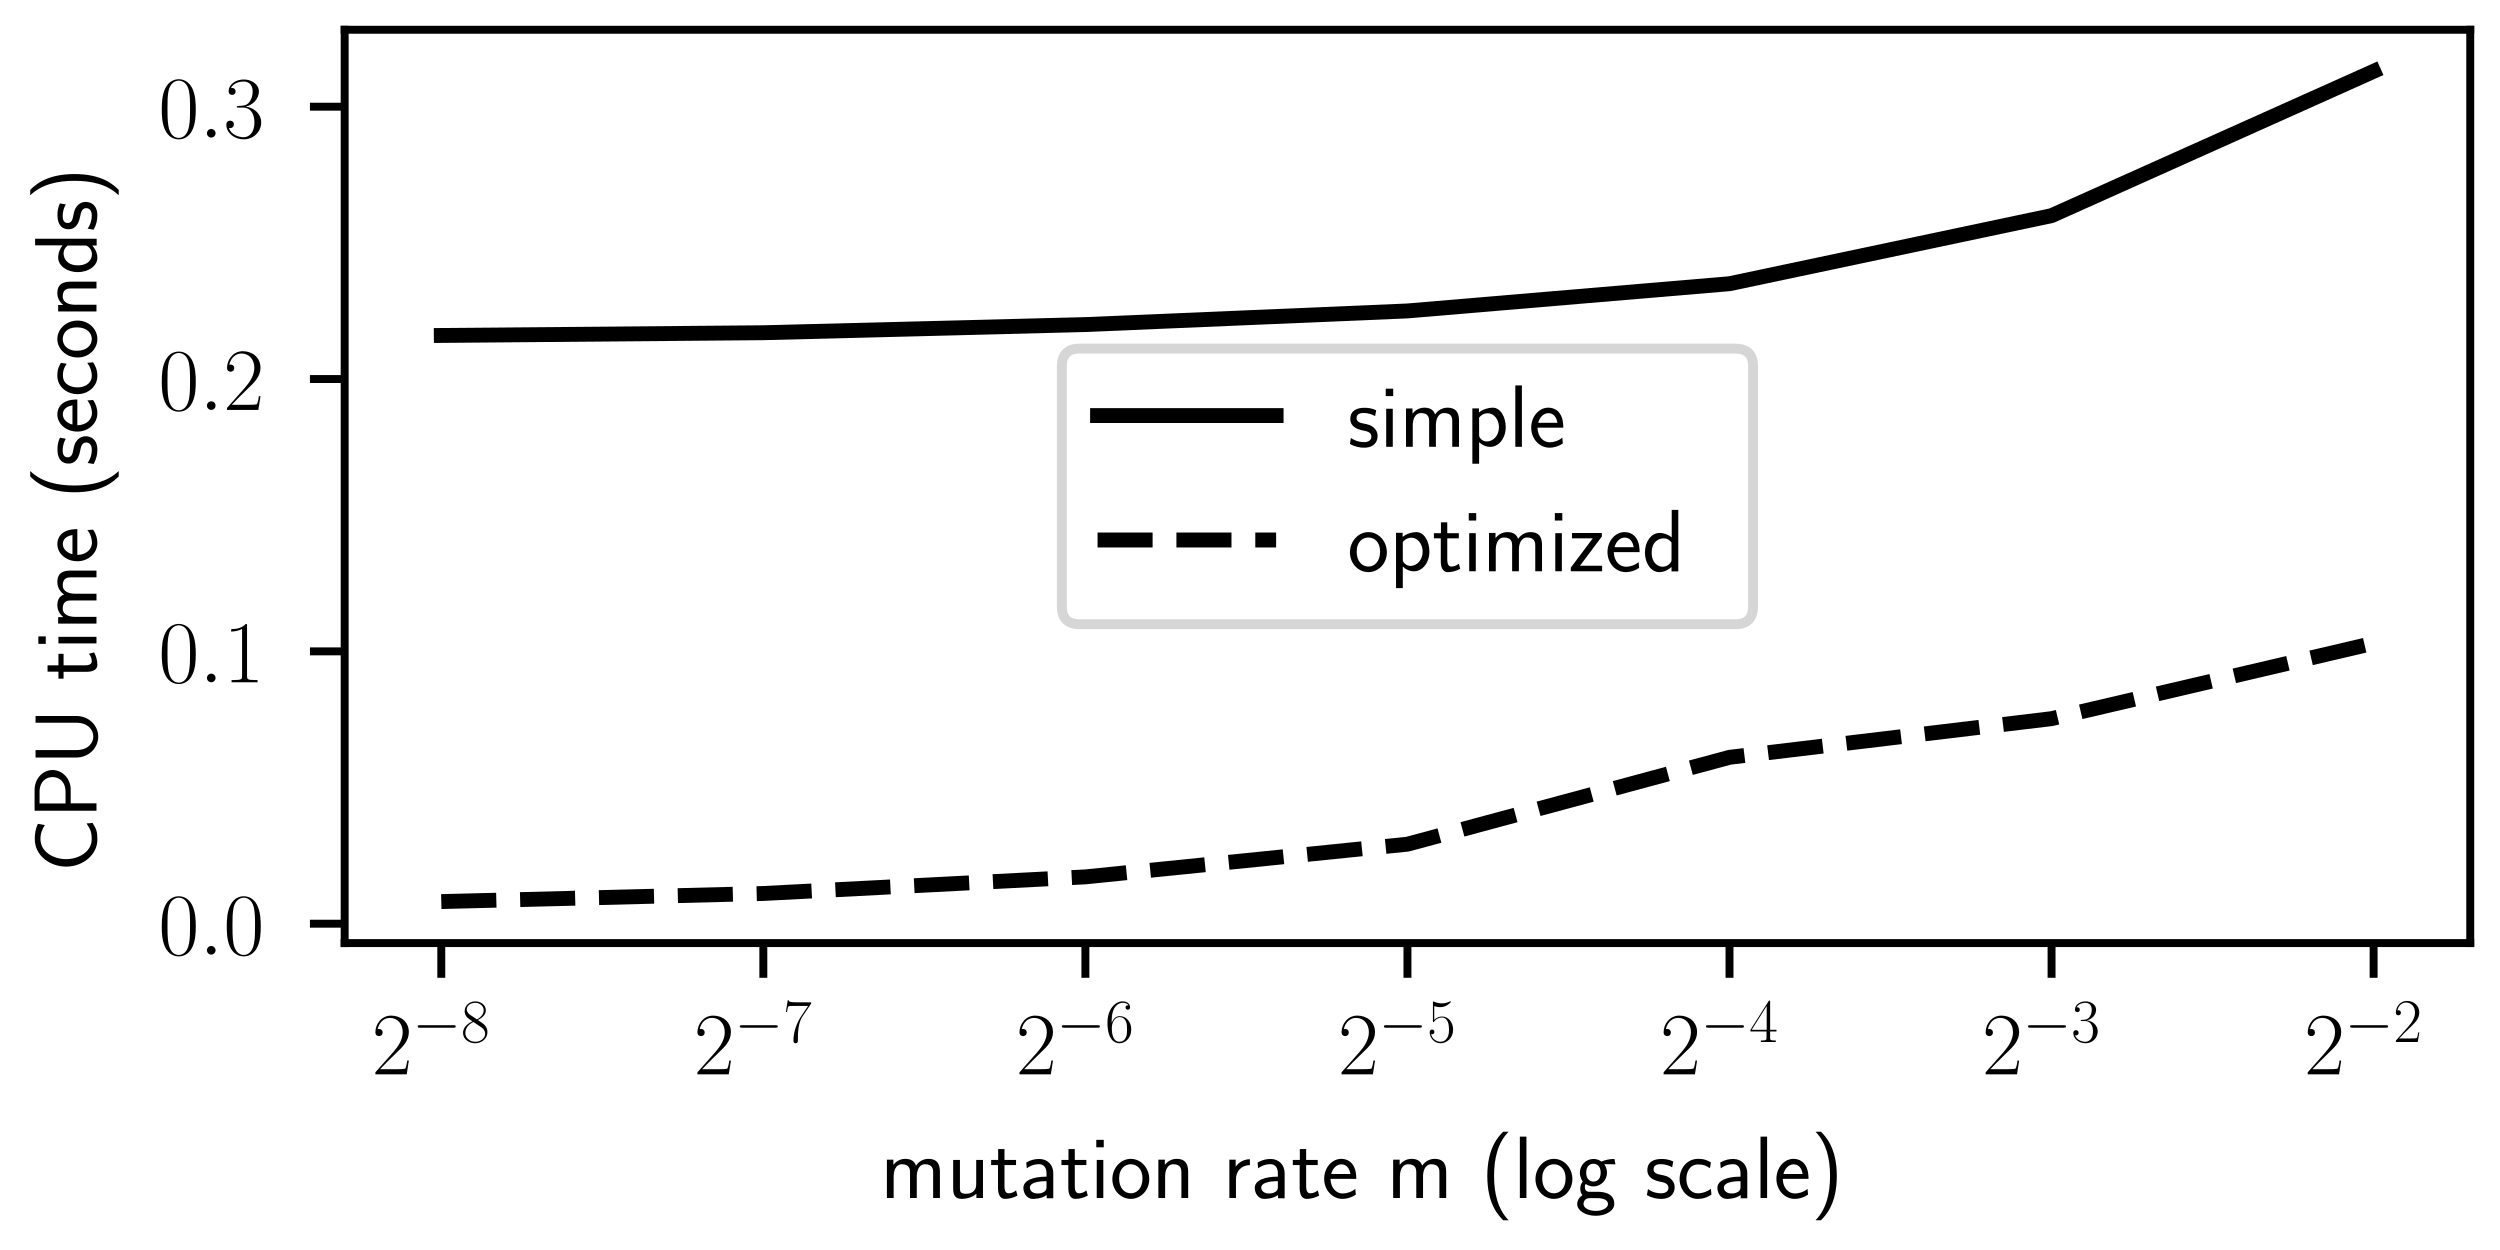
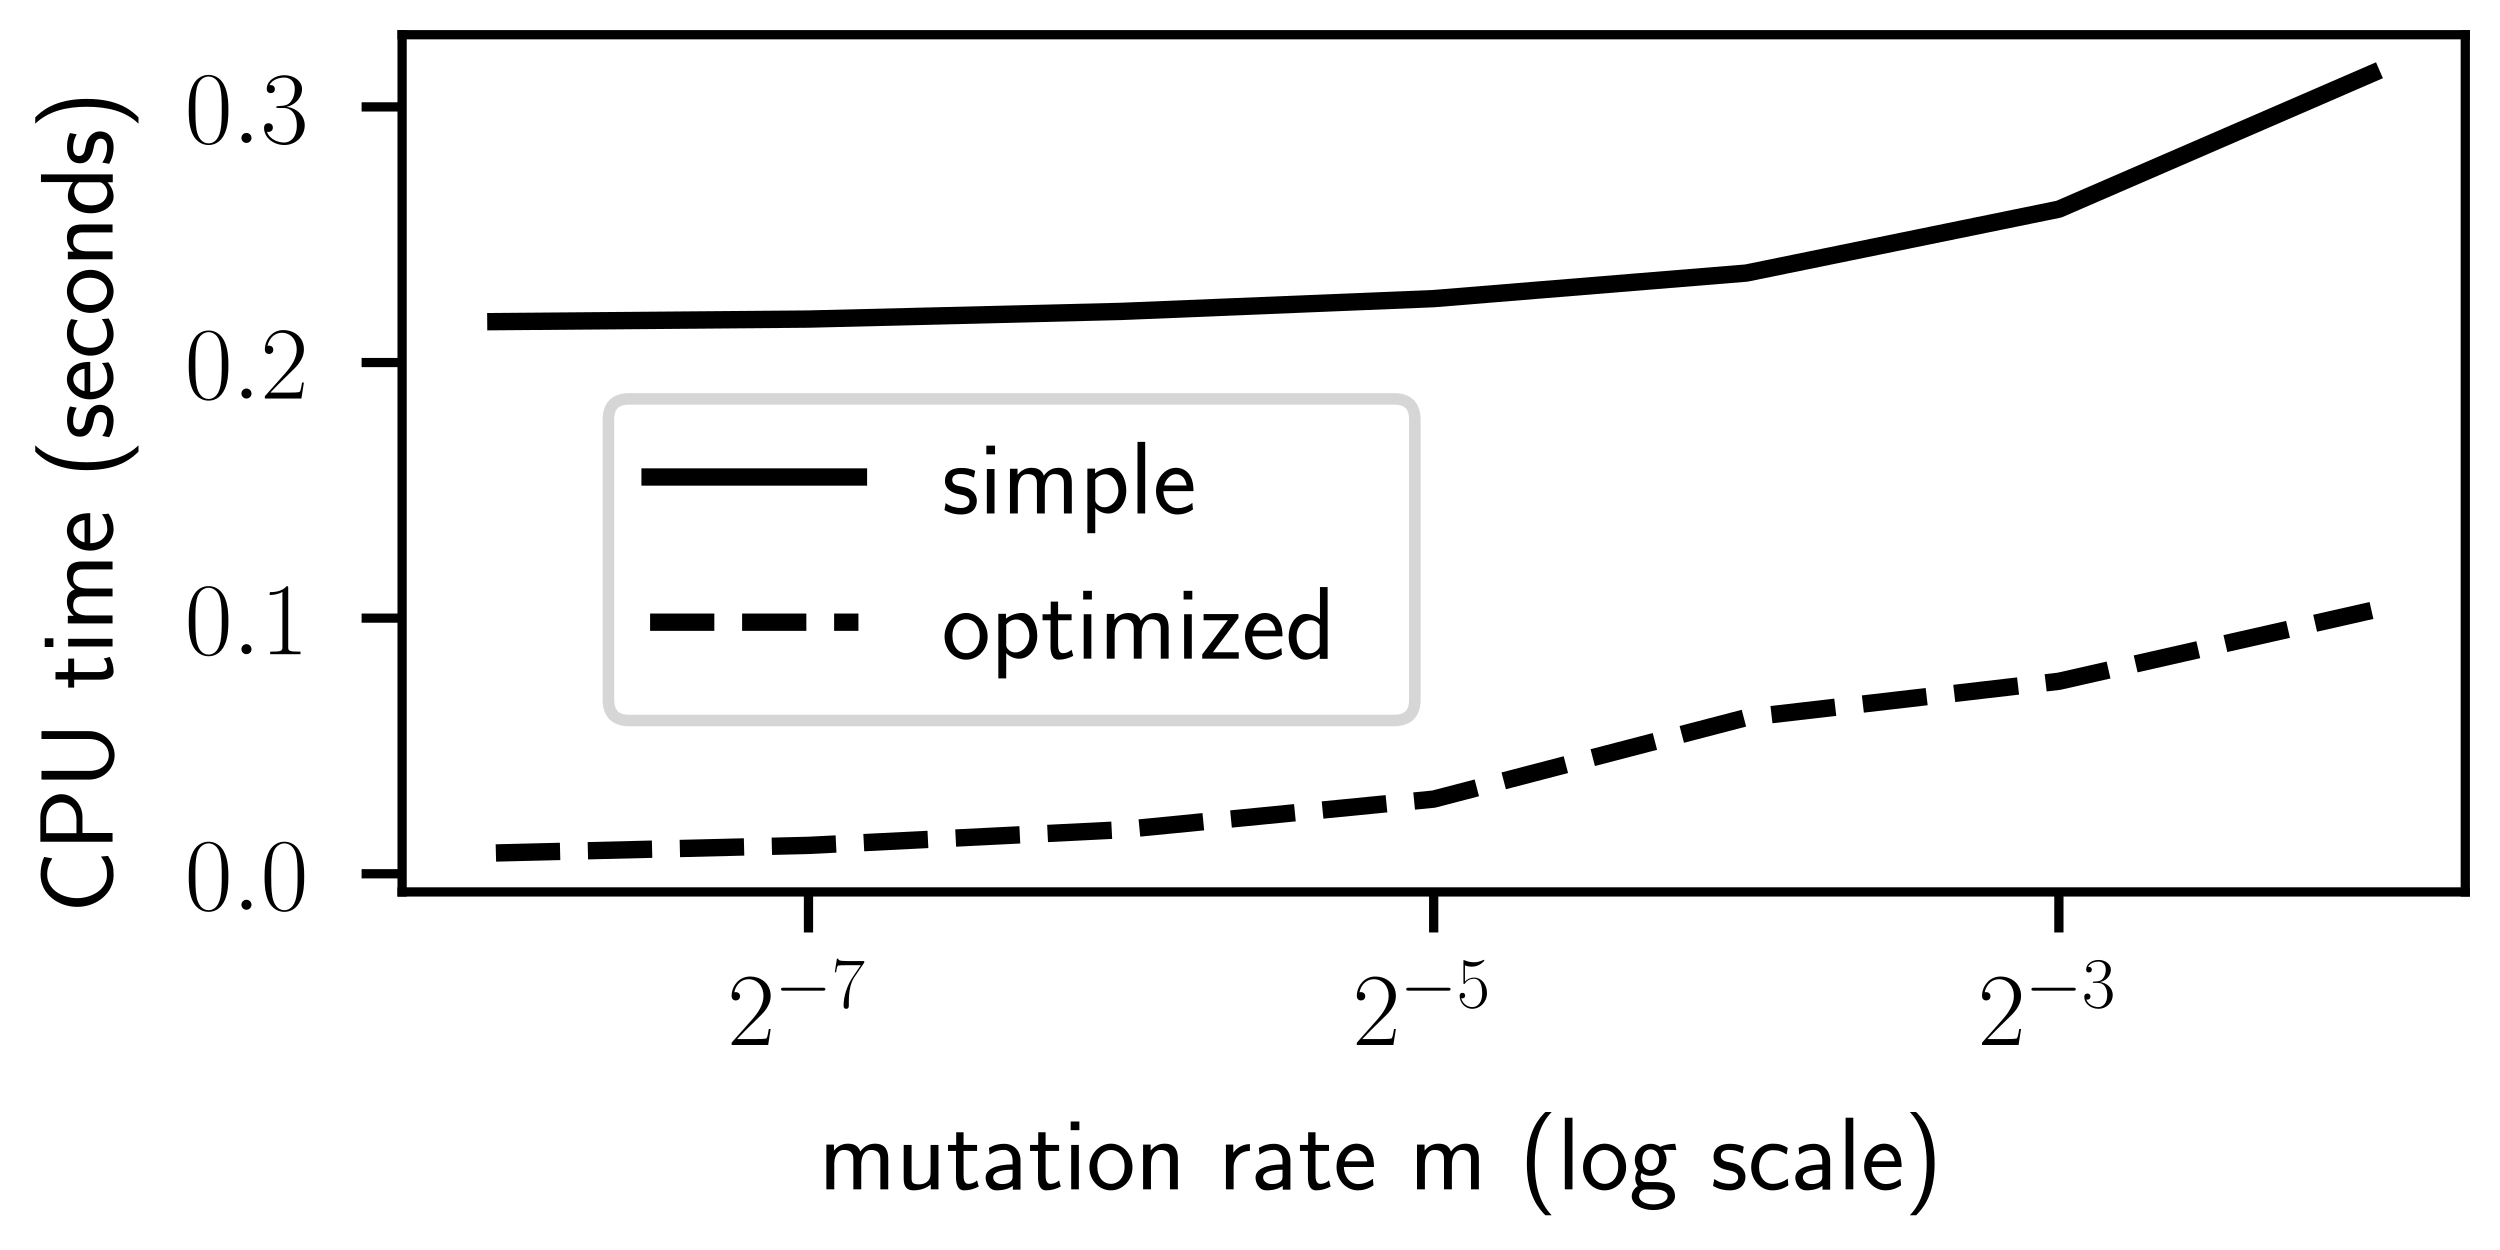
- <svg xmlns="http://www.w3.org/2000/svg" xmlns:xlink="http://www.w3.org/1999/xlink" width="252pt" height="126pt" viewBox="0 0 252 126" version="1.1">
+ <svg xmlns="http://www.w3.org/2000/svg" xmlns:xlink="http://www.w3.org/1999/xlink" width="216pt" height="108pt" viewBox="0 0 216 108" version="1.1">
  <defs>
    <style type="text/css">*{stroke-linejoin: round; stroke-linecap: butt}</style>
  </defs>
  <g id="figure_1">
    <g id="patch_1">
-       <path d="M 0 126  L 252 126  L 252 0  L 0 0  z " style="fill: #ffffff" />
+       <path d="M 0 108  L 216 108  L 216 0  L 0 0  z " style="fill: #ffffff" />
    </g>
    <g id="axes_1">
      <g id="patch_2">
-         <path d="M 34.742 95.063  L 249 95.063  L 249 3  L 34.742 3  z " style="fill: #ffffff" />
+         <path d="M 34.742 77.063  L 213 77.063  L 213 3  L 34.742 3  z " style="fill: #ffffff" />
      </g>
      <g id="matplotlib.axis_1">
        <g id="xtick_1">
          <g id="line2d_1">
            <defs>
-               <path id="md520c6fc0a" d="M 0 0  L 0 3.5  " style="stroke: #000000; stroke-width: 0.8" />
-             </defs>
-             <g>
-               <use xlink:href="#md520c6fc0a" x="44.481" y="95.063" style="stroke: #000000; stroke-width: 0.8" />
+               <path id="m8211a274ac" d="M 0 0  L 0 3.5  " style="stroke: #000000; stroke-width: 0.8" />
+             </defs>
+             <g>
+               <use xlink:href="#m8211a274ac" x="69.853" y="77.063" style="stroke: #000000; stroke-width: 0.8" />
            </g>
          </g>
          <g id="text_1">
-             <g transform="translate(37.47245 108.2899) scale(0.09 -0.09)">
+             <g transform="translate(62.84487 90.28992) scale(0.09 -0.09)">
              <defs>
                <path id="CMR17-32" d="M 2669 989  L 2554 989  C 2490 536 2438 459 2413 420  C 2381 369 1920 369 1830 369  L 602 369  C 832 619 1280 1072 1824 1597  C 2214 1967 2669 2402 2669 3035  C 2669 3790 2067 4224 1395 4224  C 691 4224 262 3604 262 3030  C 262 2780 448 2748 525 2748  C 589 2748 781 2787 781 3010  C 781 3207 614 3264 525 3264  C 486 3264 448 3258 422 3245  C 544 3790 915 4058 1306 4058  C 1862 4058 2227 3617 2227 3035  C 2227 2479 1901 2000 1536 1584  L 262 146  L 262 0  L 2515 0  L 2669 989  z " transform="scale(0.015625)" />
                <path id="CMSY10-0" d="M 4218 1472  C 4326 1472 4442 1472 4442 1600  C 4442 1728 4326 1728 4218 1728  L 755 1728  C 646 1728 531 1728 531 1600  C 531 1472 646 1472 755 1472  L 4218 1472  z " transform="scale(0.015625)" />
-                 <path id="CMR17-38" d="M 1741 2264  C 2144 2467 2554 2773 2554 3263  C 2554 3841 1990 4179 1472 4179  C 890 4179 378 3759 378 3180  C 378 3021 416 2747 666 2505  C 730 2442 998 2251 1171 2130  C 883 1983 211 1634 211 934  C 211 279 838 -128 1459 -128  C 2144 -128 2720 362 2720 1010  C 2720 1590 2330 1857 2074 2029  L 1741 2264  z M 902 2822  C 851 2854 595 3051 595 3351  C 595 3739 998 4032 1459 4032  C 1965 4032 2336 3676 2336 3262  C 2336 2669 1670 2331 1638 2331  C 1632 2331 1626 2331 1574 2370  L 902 2822  z M 2080 1519  C 2176 1449 2483 1240 2483 851  C 2483 381 2010 25 1472 25  C 890 25 448 438 448 940  C 448 1443 838 1862 1280 2060  L 2080 1519  z " transform="scale(0.015625)" />
-               </defs>
-               <use xlink:href="#CMR17-32" transform="scale(0.996264)" />
-               <use xlink:href="#CMSY10-0" transform="translate(45.69048 36.15364) scale(0.697382)" />
-               <use xlink:href="#CMR17-38" transform="translate(99.93147 36.15364) scale(0.697382)" />
-             </g>
-           </g>
-         </g>
-         <g id="xtick_2">
-           <g id="line2d_2">
-             <g>
-               <use xlink:href="#md520c6fc0a" x="76.944" y="95.063" style="stroke: #000000; stroke-width: 0.8" />
-             </g>
-           </g>
-           <g id="text_2">
-             <g transform="translate(69.93578 108.2899) scale(0.09 -0.09)">
-               <defs>
                <path id="CMR17-37" d="M 2886 3941  L 2886 4081  L 1382 4081  C 634 4081 621 4165 595 4288  L 480 4288  L 294 3094  L 410 3094  C 429 3215 474 3540 550 3661  C 589 3712 1062 3712 1171 3712  L 2579 3712  L 1869 2661  C 1395 1954 1069 999 1069 165  C 1069 89 1069 -128 1299 -128  C 1530 -128 1530 89 1530 171  L 1530 465  C 1530 1508 1709 2196 2003 2636  L 2886 3941  z " transform="scale(0.015625)" />
              </defs>
              <use xlink:href="#CMR17-32" transform="scale(0.996264)" />
              <use xlink:href="#CMSY10-0" transform="translate(45.69048 36.15364) scale(0.697382)" />
              <use xlink:href="#CMR17-37" transform="translate(99.93147 36.15364) scale(0.697382)" />
            </g>
          </g>
        </g>
-         <g id="xtick_3">
-           <g id="line2d_3">
-             <g>
-               <use xlink:href="#md520c6fc0a" x="109.407" y="95.063" style="stroke: #000000; stroke-width: 0.8" />
-             </g>
-           </g>
-           <g id="text_3">
-             <g transform="translate(102.3991 108.2899) scale(0.09 -0.09)">
-               <defs>
-                 <path id="CMR17-36" d="M 678 2176  C 678 3690 1395 4032 1811 4032  C 1946 4032 2272 4009 2400 3776  C 2298 3776 2106 3776 2106 3553  C 2106 3381 2246 3323 2336 3323  C 2394 3323 2566 3348 2566 3560  C 2566 3954 2246 4179 1805 4179  C 1043 4179 243 3390 243 1984  C 243 253 966 -128 1478 -128  C 2099 -128 2688 427 2688 1283  C 2688 2081 2170 2662 1517 2662  C 1126 2662 838 2407 678 1960  L 678 2176  z M 1478 25  C 691 25 691 1200 691 1436  C 691 1896 909 2560 1504 2560  C 1613 2560 1926 2560 2138 2120  C 2253 1870 2253 1609 2253 1289  C 2253 944 2253 690 2118 434  C 1978 171 1773 25 1478 25  z " transform="scale(0.015625)" />
-               </defs>
-               <use xlink:href="#CMR17-32" transform="scale(0.996264)" />
-               <use xlink:href="#CMSY10-0" transform="translate(45.69048 36.15364) scale(0.697382)" />
-               <use xlink:href="#CMR17-36" transform="translate(99.93147 36.15364) scale(0.697382)" />
-             </g>
-           </g>
-         </g>
-         <g id="xtick_4">
-           <g id="line2d_4">
-             <g>
-               <use xlink:href="#md520c6fc0a" x="141.871" y="95.063" style="stroke: #000000; stroke-width: 0.8" />
-             </g>
-           </g>
-           <g id="text_4">
-             <g transform="translate(134.8624 108.2899) scale(0.09 -0.09)">
+         <g id="xtick_2">
+           <g id="line2d_2">
+             <g>
+               <use xlink:href="#m8211a274ac" x="123.871" y="77.063" style="stroke: #000000; stroke-width: 0.8" />
+             </g>
+           </g>
+           <g id="text_2">
+             <g transform="translate(116.8624 90.28992) scale(0.09 -0.09)">
              <defs>
                <path id="CMR17-35" d="M 730 3692  C 794 3666 1056 3584 1325 3584  C 1920 3584 2246 3911 2432 4100  C 2432 4157 2432 4192 2394 4192  C 2387 4192 2374 4192 2323 4163  C 2099 4058 1837 3973 1517 3973  C 1325 3973 1037 3999 723 4139  C 653 4171 640 4171 634 4171  C 602 4171 595 4164 595 4037  L 595 2203  C 595 2089 595 2057 659 2057  C 691 2057 704 2070 736 2114  C 941 2401 1222 2522 1542 2522  C 1766 2522 2246 2382 2246 1289  C 2246 1085 2246 715 2054 421  C 1894 159 1645 25 1370 25  C 947 25 518 320 403 814  C 429 807 480 795 506 795  C 589 795 749 840 749 1038  C 749 1210 627 1280 506 1280  C 358 1280 262 1190 262 1011  C 262 454 704 -128 1382 -128  C 2042 -128 2669 440 2669 1264  C 2669 2030 2170 2624 1549 2624  C 1222 2624 947 2503 730 2274  L 730 3692  z " transform="scale(0.015625)" />
              </defs>
              <use xlink:href="#CMR17-32" transform="scale(0.996264)" />
              <use xlink:href="#CMSY10-0" transform="translate(45.69048 36.15364) scale(0.697382)" />
              <use xlink:href="#CMR17-35" transform="translate(99.93147 36.15364) scale(0.697382)" />
            </g>
          </g>
        </g>
-         <g id="xtick_5">
-           <g id="line2d_5">
-             <g>
-               <use xlink:href="#md520c6fc0a" x="174.334" y="95.063" style="stroke: #000000; stroke-width: 0.8" />
-             </g>
-           </g>
-           <g id="text_5">
-             <g transform="translate(167.3257 108.2899) scale(0.09 -0.09)">
-               <defs>
-                 <path id="CMR17-34" d="M 2150 4122  C 2150 4256 2144 4256 2029 4256  L 128 1254  L 128 1088  L 1779 1088  L 1779 457  C 1779 224 1766 160 1318 160  L 1197 160  L 1197 0  C 1402 0 1747 0 1965 0  C 2182 0 2528 0 2733 0  L 2733 160  L 2611 160  C 2163 160 2150 224 2150 457  L 2150 1088  L 2803 1088  L 2803 1254  L 2150 1254  L 2150 4122  z M 1798 3703  L 1798 1254  L 256 1254  L 1798 3703  z " transform="scale(0.015625)" />
-               </defs>
-               <use xlink:href="#CMR17-32" transform="scale(0.996264)" />
-               <use xlink:href="#CMSY10-0" transform="translate(45.69048 36.15364) scale(0.697382)" />
-               <use xlink:href="#CMR17-34" transform="translate(99.93147 36.15364) scale(0.697382)" />
-             </g>
-           </g>
-         </g>
-         <g id="xtick_6">
-           <g id="line2d_6">
-             <g>
-               <use xlink:href="#md520c6fc0a" x="206.797" y="95.063" style="stroke: #000000; stroke-width: 0.8" />
-             </g>
-           </g>
-           <g id="text_6">
-             <g transform="translate(199.7891 108.2899) scale(0.09 -0.09)">
+         <g id="xtick_3">
+           <g id="line2d_3">
+             <g>
+               <use xlink:href="#m8211a274ac" x="177.888" y="77.063" style="stroke: #000000; stroke-width: 0.8" />
+             </g>
+           </g>
+           <g id="text_3">
+             <g transform="translate(170.88 90.28992) scale(0.09 -0.09)">
              <defs>
                <path id="CMR17-33" d="M 1414 2157  C 1984 2157 2234 1662 2234 1090  C 2234 320 1824 25 1453 25  C 1114 25 563 194 390 693  C 422 680 454 680 486 680  C 640 680 755 782 755 948  C 755 1133 614 1216 486 1216  C 378 1216 211 1165 211 926  C 211 335 787 -128 1466 -128  C 2176 -128 2720 430 2720 1085  C 2720 1707 2208 2157 1600 2227  C 2086 2328 2554 2756 2554 3329  C 2554 3820 2048 4179 1472 4179  C 890 4179 378 3829 378 3329  C 378 3110 544 3072 627 3072  C 762 3072 877 3155 877 3321  C 877 3486 762 3569 627 3569  C 602 3569 570 3569 544 3557  C 730 3959 1235 4032 1459 4032  C 1683 4032 2106 3925 2106 3320  C 2106 3143 2080 2828 1862 2550  C 1670 2304 1453 2304 1242 2284  C 1210 2284 1062 2269 1037 2269  C 992 2263 966 2257 966 2208  C 966 2163 973 2157 1101 2157  L 1414 2157  z " transform="scale(0.015625)" />
              </defs>
              <use xlink:href="#CMR17-32" transform="scale(0.996264)" />
              <use xlink:href="#CMSY10-0" transform="translate(45.69048 36.15364) scale(0.697382)" />
              <use xlink:href="#CMR17-33" transform="translate(99.93147 36.15364) scale(0.697382)" />
            </g>
          </g>
        </g>
-         <g id="xtick_7">
-           <g id="line2d_7">
-             <g>
-               <use xlink:href="#md520c6fc0a" x="239.261" y="95.063" style="stroke: #000000; stroke-width: 0.8" />
-             </g>
-           </g>
-           <g id="text_7">
-             <g transform="translate(232.2524 108.2899) scale(0.09 -0.09)">
-               <use xlink:href="#CMR17-32" transform="scale(0.996264)" />
-               <use xlink:href="#CMSY10-0" transform="translate(45.69048 36.15364) scale(0.697382)" />
-               <use xlink:href="#CMR17-32" transform="translate(99.93147 36.15364) scale(0.697382)" />
-             </g>
-           </g>
-         </g>
-         <g id="text_8">
-           <g transform="translate(88.73505 120.7582) scale(0.09 -0.09)">
+         <g id="text_4">
+           <g transform="translate(70.73505 102.7582) scale(0.09 -0.09)">
            <defs>
              <path id="CMSS17-6d" d="M 4288 1877  C 4288 2308 4179 2816 3462 2816  C 2982 2816 2694 2516 2566 2331  C 2451 2670 2182 2816 1798 2816  C 1363 2816 1088 2568 941 2389  L 941 2758  L 474 2758  L 474 0  L 960 0  L 960 1559  C 960 1939 1101 2428 1555 2428  C 2138 2428 2138 2016 2138 1829  L 2138 0  L 2624 0  L 2624 1559  C 2624 1939 2765 2428 3219 2428  C 3802 2428 3802 2016 3802 1829  L 3802 0  L 4288 0  L 4288 1877  z " transform="scale(0.015625)" />
              <path id="CMSS17-75" d="M 2618 2739  L 2131 2739  L 2131 972  C 2131 498 1786 306 1421 306  C 998 306 960 447 960 709  L 960 2739  L 474 2739  L 474 678  C 474 179 646 -64 1088 -64  C 1306 -64 1798 -13 2144 306  L 2144 0  L 2618 0  L 2618 2739  z " transform="scale(0.015625)" />
              <path id="CMSS17-74" d="M 1069 2368  L 1901 2368  L 1901 2737  L 1069 2737  L 1069 3520  L 614 3520  L 614 2737  L 109 2737  L 109 2368  L 602 2368  L 602 749  C 602 384 685 -64 1107 -64  C 1427 -64 1722 25 2003 172  L 1901 548  C 1747 414 1562 337 1363 337  C 1082 337 1069 696 1069 856  L 1069 2368  z " transform="scale(0.015625)" />
              <path id="CMSS17-61" d="M 2406 1791  C 2406 2392 1978 2808 1402 2808  C 1120 2808 813 2757 461 2553  L 499 2135  C 659 2248 934 2432 1395 2432  C 1722 2432 1920 2180 1920 1782  L 1920 1536  C 896 1536 256 1238 256 726  C 256 461 416 -64 947 -64  C 1043 -64 1562 -64 1933 217  L 1933 -19  L 2406 -19  L 2406 1791  z M 1920 816  C 1920 701 1920 548 1728 434  C 1562 325 1350 325 1261 325  C 941 325 723 511 723 744  C 723 1211 1722 1211 1920 1211  L 1920 816  z " transform="scale(0.015625)" />
              <path id="CMSS17-69" d="M 979 4183  L 442 4183  L 442 3648  L 979 3648  L 979 4183  z M 947 2739  L 474 2739  L 474 0  L 947 0  L 947 2739  z " transform="scale(0.015625)" />
              <path id="CMSS17-6f" d="M 2829 1356  C 2829 2176 2221 2816 1504 2816  C 768 2816 173 2157 173 1356  C 173 544 787 -64 1498 -64  C 2227 -64 2829 563 2829 1356  z M 1504 337  C 1050 337 659 709 659 1408  C 659 2151 1114 2427 1498 2427  C 1914 2427 2342 2126 2342 1408  C 2342 683 1926 337 1504 337  z " transform="scale(0.015625)" />
              <path id="CMSS17-6e" d="M 2618 1877  C 2618 2283 2522 2816 1798 2816  C 1389 2816 1120 2606 941 2389  L 941 2758  L 474 2758  L 474 0  L 960 0  L 960 1559  C 960 1964 1114 2428 1549 2428  C 2112 2428 2131 2048 2131 1829  L 2131 0  L 2618 0  L 2618 1877  z " transform="scale(0.015625)" />
              <path id="CMSS17-72" d="M 954 1363  C 954 1965 1395 2368 1958 2368  L 1958 2789  C 1549 2789 1165 2585 934 2253  L 934 2758  L 480 2758  L 480 0  L 954 0  L 954 1363  z " transform="scale(0.015625)" />
              <path id="CMSS17-65" d="M 2502 1377  C 2502 1590 2490 2003 2285 2345  C 2061 2713 1696 2816 1421 2816  C 755 2816 192 2188 192 1375  C 192 582 774 -64 1510 -64  C 1798 -64 2150 19 2470 248  C 2470 274 2458 414 2451 420  C 2451 433 2432 630 2432 656  C 2125 407 1773 325 1517 325  C 1107 325 666 667 646 1377  L 2502 1377  z M 698 1728  C 781 2084 1062 2421 1421 2421  C 1517 2421 1965 2421 2080 1728  L 698 1728  z " transform="scale(0.015625)" />
              <path id="CMSS17-28" d="M 1613 4768  C 1267 4417 474 3601 474 1588  C 474 -433 1267 -1243 1613 -1600  L 2003 -1600  C 1216 -784 960 357 960 1581  C 960 2798 1203 3946 2003 4768  L 1613 4768  z " transform="scale(0.015625)" />
              <path id="CMSS17-6c" d="M 947 4416  L 474 4416  L 474 0  L 947 0  L 947 4416  z " transform="scale(0.015625)" />
              <path id="CMSS17-67" d="M 2848 2808  C 2483 2808 2170 2738 1914 2617  C 1702 2777 1485 2808 1338 2808  C 781 2808 358 2349 358 1814  C 358 1468 550 1207 563 1195  C 448 1035 384 863 384 672  C 384 448 474 289 544 200  C 211 -3 166 -314 166 -435  C 166 -898 749 -1280 1498 -1280  C 2253 -1280 2835 -898 2835 -428  C 2835 448 1856 448 1587 448  L 1069 448  C 973 448 717 448 717 791  C 717 921 774 1004 781 1010  C 877 940 1075 832 1338 832  C 1869 832 2310 1278 2310 1827  C 2310 2132 2170 2355 2112 2432  L 2131 2432  C 2150 2432 2419 2432 2515 2432  C 2720 2432 2739 2429 2918 2419  L 2848 2808  z M 1338 1182  C 1120 1182 813 1315 813 1823  C 813 2375 1165 2464 1331 2464  C 1549 2464 1856 2331 1856 1823  C 1856 1271 1504 1182 1338 1182  z M 1581 -10  C 1734 -10 2381 -10 2381 -442  C 2381 -714 1984 -929 1504 -929  C 1018 -929 621 -720 621 -435  C 621 -403 621 -10 1062 -10  L 1581 -10  z " transform="scale(0.015625)" />
              <path id="CMSS17-73" d="M 2061 2627  C 1683 2807 1389 2807 1197 2807  C 742 2807 198 2648 198 2003  C 198 1359 902 1218 1094 1179  C 1389 1122 1715 1058 1715 740  C 1715 337 1254 337 1171 337  C 915 337 563 407 243 638  L 166 210  C 531 0 883 -64 1178 -64  C 1965 -64 2163 416 2163 781  C 2163 1094 1984 1305 1862 1401  C 1651 1568 1574 1587 1050 1696  C 960 1709 646 1779 646 2066  C 646 2432 1050 2432 1139 2432  C 1555 2432 1811 2303 1984 2208  L 2061 2627  z " transform="scale(0.015625)" />
              <path id="CMSS17-63" d="M 2464 2541  C 2464 2585 2170 2714 2093 2739  C 1882 2816 1613 2816 1542 2816  C 710 2816 211 2093 211 1363  C 211 595 768 -64 1517 -64  C 1946 -64 2253 76 2502 242  L 2464 664  C 2189 453 1869 337 1523 337  C 1024 337 698 774 698 1369  C 698 1831 909 2414 1549 2414  C 1901 2414 2099 2343 2394 2145  L 2464 2541  z " transform="scale(0.015625)" />
              <path id="CMSS17-29" d="M 723 -1600  C 1069 -1249 1862 -433 1862 1581  C 1862 3601 1069 4411 723 4768  L 333 4768  C 1120 3952 1376 2811 1376 1588  C 1376 370 1133 -778 333 -1600  L 723 -1600  z " transform="scale(0.015625)" />
            </defs>
            <use xlink:href="#CMSS17-6d" transform="scale(0.996264)" />
            <use xlink:href="#CMSS17-75" transform="translate(74.22925 0) scale(0.996264)" />
            <use xlink:href="#CMSS17-74" transform="translate(122.4342 0) scale(0.996264)" />
            <use xlink:href="#CMSS17-61" transform="translate(156.2658 0) scale(0.996264)" />
            <use xlink:href="#CMSS17-74" transform="translate(201.1877 0) scale(0.996264)" />
            <use xlink:href="#CMSS17-69" transform="translate(235.0193 0) scale(0.996264)" />
            <use xlink:href="#CMSS17-6f" transform="translate(257.2 0) scale(0.996264)" />
            <use xlink:href="#CMSS17-6e" transform="translate(304.0436 0) scale(0.996264)" />
            <use xlink:href="#CMSS17-72" transform="translate(383.4777 0) scale(0.996264)" />
            <use xlink:href="#CMSS17-61" transform="translate(415.3874 0) scale(0.996264)" />
            <use xlink:href="#CMSS17-74" transform="translate(460.3093 0) scale(0.996264)" />
            <use xlink:href="#CMSS17-65" transform="translate(494.1409 0) scale(0.996264)" />
            <use xlink:href="#CMSS17-6d" transform="translate(567.0088 0) scale(0.996264)" />
            <use xlink:href="#CMSS17-28" transform="translate(672.4672 0) scale(0.996264)" />
            <use xlink:href="#CMSS17-6c" transform="translate(708.9011 0) scale(0.996264)" />
            <use xlink:href="#CMSS17-6f" transform="translate(731.0819 0) scale(0.996264)" />
            <use xlink:href="#CMSS17-67" transform="translate(777.9255 0) scale(0.996264)" />
            <use xlink:href="#CMSS17-73" transform="translate(855.9982 0) scale(0.996264)" />
            <use xlink:href="#CMSS17-63" transform="translate(891.9118 0) scale(0.996264)" />
            <use xlink:href="#CMSS17-61" transform="translate(933.5506 0) scale(0.996264)" />
            <use xlink:href="#CMSS17-6c" transform="translate(978.4725 0) scale(0.996264)" />
            <use xlink:href="#CMSS17-65" transform="translate(1000.653 0) scale(0.996264)" />
            <use xlink:href="#CMSS17-29" transform="translate(1042.292 0) scale(0.996264)" />
          </g>
        </g>
      </g>
      <g id="matplotlib.axis_2">
        <g id="ytick_1">
-           <g id="line2d_8">
-             <defs>
-               <path id="m9807a253a4" d="M 0 0  L -3.5 0  " style="stroke: #000000; stroke-width: 0.8" />
-             </defs>
-             <g>
-               <use xlink:href="#m9807a253a4" x="34.742" y="93.11" style="stroke: #000000; stroke-width: 0.8" />
-             </g>
-           </g>
-           <g id="text_9">
-             <g transform="translate(15.96662 96.22378) scale(0.09 -0.09)">
+           <g id="line2d_4">
+             <defs>
+               <path id="m18d92000ed" d="M 0 0  L -3.5 0  " style="stroke: #000000; stroke-width: 0.8" />
+             </defs>
+             <g>
+               <use xlink:href="#m18d92000ed" x="34.742" y="75.492" style="stroke: #000000; stroke-width: 0.8" />
+             </g>
+           </g>
+           <g id="text_5">
+             <g transform="translate(15.96662 78.60559) scale(0.09 -0.09)">
              <defs>
                <path id="CMR17-30" d="M 2688 2025  C 2688 2416 2682 3080 2413 3591  C 2176 4039 1798 4198 1466 4198  C 1158 4198 768 4058 525 3597  C 269 3118 243 2524 243 2025  C 243 1661 250 1106 448 619  C 723 -39 1216 -128 1466 -128  C 1760 -128 2208 -7 2470 600  C 2662 1042 2688 1559 2688 2025  z M 1466 -26  C 1056 -26 813 325 723 812  C 653 1188 653 1738 653 2096  C 653 2588 653 2997 736 3387  C 858 3929 1216 4096 1466 4096  C 1728 4096 2067 3923 2189 3400  C 2272 3036 2278 2607 2278 2096  C 2278 1680 2278 1169 2202 792  C 2067 95 1690 -26 1466 -26  z " transform="scale(0.015625)" />
                <path id="CMMI12-3a" d="M 1178 307  C 1178 492 1024 619 870 619  C 685 619 557 466 557 313  C 557 128 710 0 864 0  C 1050 0 1178 153 1178 307  z " transform="scale(0.015625)" />
              </defs>
              <use xlink:href="#CMR17-30" transform="scale(0.996264)" />
              <use xlink:href="#CMMI12-3a" transform="translate(45.69048 0) scale(0.996264)" />
              <use xlink:href="#CMR17-30" transform="translate(72.78765 0) scale(0.996264)" />
            </g>
          </g>
        </g>
        <g id="ytick_2">
-           <g id="line2d_9">
-             <g>
-               <use xlink:href="#m9807a253a4" x="34.742" y="65.658" style="stroke: #000000; stroke-width: 0.8" />
-             </g>
-           </g>
-           <g id="text_10">
-             <g transform="translate(15.96662 68.77153) scale(0.09 -0.09)">
+           <g id="line2d_5">
+             <g>
+               <use xlink:href="#m18d92000ed" x="34.742" y="53.407" style="stroke: #000000; stroke-width: 0.8" />
+             </g>
+           </g>
+           <g id="text_6">
+             <g transform="translate(15.96662 56.52076) scale(0.09 -0.09)">
              <defs>
                <path id="CMR17-31" d="M 1702 4058  C 1702 4192 1696 4192 1606 4192  C 1357 3916 979 3827 621 3827  C 602 3827 570 3827 563 3808  C 557 3795 557 3782 557 3648  C 755 3648 1088 3686 1344 3839  L 1344 461  C 1344 236 1331 160 781 160  L 589 160  L 589 0  C 896 0 1216 0 1523 0  C 1830 0 2150 0 2458 0  L 2458 160  L 2266 160  C 1715 160 1702 230 1702 458  L 1702 4058  z " transform="scale(0.015625)" />
              </defs>
              <use xlink:href="#CMR17-30" transform="scale(0.996264)" />
              <use xlink:href="#CMMI12-3a" transform="translate(45.69048 0) scale(0.996264)" />
              <use xlink:href="#CMR17-31" transform="translate(72.78765 0) scale(0.996264)" />
            </g>
          </g>
        </g>
        <g id="ytick_3">
-           <g id="line2d_10">
-             <g>
-               <use xlink:href="#m9807a253a4" x="34.742" y="38.206" style="stroke: #000000; stroke-width: 0.8" />
-             </g>
-           </g>
-           <g id="text_11">
-             <g transform="translate(15.96662 41.31929) scale(0.09 -0.09)">
+           <g id="line2d_6">
+             <g>
+               <use xlink:href="#m18d92000ed" x="34.742" y="31.323" style="stroke: #000000; stroke-width: 0.8" />
+             </g>
+           </g>
+           <g id="text_7">
+             <g transform="translate(15.96662 34.43593) scale(0.09 -0.09)">
              <use xlink:href="#CMR17-30" transform="scale(0.996264)" />
              <use xlink:href="#CMMI12-3a" transform="translate(45.69048 0) scale(0.996264)" />
              <use xlink:href="#CMR17-32" transform="translate(72.78765 0) scale(0.996264)" />
            </g>
          </g>
        </g>
        <g id="ytick_4">
-           <g id="line2d_11">
-             <g>
-               <use xlink:href="#m9807a253a4" x="34.742" y="10.754" style="stroke: #000000; stroke-width: 0.8" />
-             </g>
-           </g>
-           <g id="text_12">
-             <g transform="translate(15.96662 13.86704) scale(0.09 -0.09)">
+           <g id="line2d_7">
+             <g>
+               <use xlink:href="#m18d92000ed" x="34.742" y="9.238" style="stroke: #000000; stroke-width: 0.8" />
+             </g>
+           </g>
+           <g id="text_8">
+             <g transform="translate(15.96662 12.3511) scale(0.09 -0.09)">
              <use xlink:href="#CMR17-30" transform="scale(0.996264)" />
              <use xlink:href="#CMMI12-3a" transform="translate(45.69048 0) scale(0.996264)" />
              <use xlink:href="#CMR17-33" transform="translate(72.78765 0) scale(0.996264)" />
            </g>
          </g>
        </g>
-         <g id="text_13">
-           <g transform="translate(9.725022 87.91066) rotate(-90) scale(0.09 -0.09)">
+         <g id="text_9">
+           <g transform="translate(9.725022 78.91066) rotate(-90) scale(0.09 -0.09)">
            <defs>
              <path id="CMSS17-43" d="M 3501 714  C 3072 427 2874 344 2355 344  C 1459 344 934 1303 934 2179  C 934 3112 1472 4032 2381 4032  C 2790 4032 3059 3918 3386 3715  L 3475 4217  C 3168 4370 2778 4440 2387 4440  C 1158 4440 397 3316 397 2179  C 397 927 1299 -64 2323 -64  C 2874 -64 3066 -19 3539 280  L 3501 714  z " transform="scale(0.015625)" />
              <path id="CMSS17-50" d="M 2106 1856  C 2874 1856 3501 2453 3501 3158  C 3501 3850 2899 4453 2067 4453  L 570 4453  L 570 0  L 1107 0  L 1107 1856  L 2106 1856  z M 1926 4096  C 2669 4096 2995 3627 2995 3157  C 2995 2720 2694 2226 1926 2226  L 1094 2226  L 1094 4096  L 1926 4096  z " transform="scale(0.015625)" />
              <path id="CMSS17-55" d="M 3552 4384  L 3066 4384  L 3066 1449  C 3066 604 2547 229 2074 229  C 1587 229 1101 623 1101 1443  L 1101 4384  L 563 4384  L 563 1454  C 563 539 1274 -128 2067 -128  C 2861 -128 3552 539 3552 1454  L 3552 4384  z " transform="scale(0.015625)" />
              <path id="CMSS17-64" d="M 2611 4416  L 2138 4416  L 2138 2438  C 1939 2603 1613 2756 1254 2756  C 672 2756 211 2131 211 1347  C 211 562 666 -64 1235 -64  C 1677 -64 1971 172 2125 306  L 2125 -13  L 2611 -13  L 2611 4416  z M 2125 836  C 2125 747 2125 653 1926 482  C 1798 375 1645 325 1498 325  C 1152 325 698 576 698 1340  C 698 2134 1210 2368 1562 2368  C 1798 2368 1990 2254 2125 2065  L 2125 836  z " transform="scale(0.015625)" />
            </defs>
            <use xlink:href="#CMSS17-43" transform="scale(0.996264)" />
            <use xlink:href="#CMSS17-50" transform="translate(59.85577 0) scale(0.996264)" />
            <use xlink:href="#CMSS17-55" transform="translate(119.5914 0) scale(0.996264)" />
            <use xlink:href="#CMSS17-74" transform="translate(214.9602 0) scale(0.996264)" />
            <use xlink:href="#CMSS17-69" transform="translate(248.7918 0) scale(0.996264)" />
            <use xlink:href="#CMSS17-6d" transform="translate(270.9725 0) scale(0.996264)" />
            <use xlink:href="#CMSS17-65" transform="translate(345.2018 0) scale(0.996264)" />
            <use xlink:href="#CMSS17-28" transform="translate(418.0697 0) scale(0.996264)" />
            <use xlink:href="#CMSS17-73" transform="translate(454.5036 0) scale(0.996264)" />
            <use xlink:href="#CMSS17-65" transform="translate(490.4171 0) scale(0.996264)" />
            <use xlink:href="#CMSS17-63" transform="translate(532.056 0) scale(0.996264)" />
            <use xlink:href="#CMSS17-6f" transform="translate(573.6948 0) scale(0.996264)" />
            <use xlink:href="#CMSS17-6e" transform="translate(620.5384 0) scale(0.996264)" />
            <use xlink:href="#CMSS17-64" transform="translate(668.7434 0) scale(0.996264)" />
            <use xlink:href="#CMSS17-73" transform="translate(716.9483 0) scale(0.996264)" />
            <use xlink:href="#CMSS17-29" transform="translate(752.8618 0) scale(0.996264)" />
          </g>
        </g>
      </g>
-       <g id="line2d_12">
-         <path d="M 44.481 33.814  L 76.944 33.539  L 109.407 32.716  L 141.871 31.343  L 174.334 28.598  L 206.797 21.735  L 239.261 7.185  " clip-path="url(#pe16f25f47d)" style="fill: none; stroke: #000000; stroke-width: 1.5; stroke-linecap: square" />
-       </g>
-       <g id="line2d_13">
-         <path d="M 44.481 90.879  L 76.944 90.063  L 109.407 88.389  L 141.871 85.094  L 174.334 76.337  L 206.797 72.439  L 239.261 64.835  " clip-path="url(#pe16f25f47d)" style="fill: none; stroke-dasharray: 5.55,2.4; stroke-dashoffset: 0; stroke: #000000; stroke-width: 1.5" />
+       <g id="line2d_8">
+         <path d="M 42.844 27.789  L 69.853 27.568  L 96.862 26.906  L 123.871 25.801  L 150.88 23.593  L 177.888 18.072  L 204.897 6.367  " clip-path="url(#p762d22cdd1)" style="fill: none; stroke: #000000; stroke-width: 1.5; stroke-linecap: square" />
+       </g>
+       <g id="line2d_9">
+         <path d="M 42.844 73.697  L 69.853 73.041  L 96.862 71.694  L 123.871 69.043  L 150.88 61.998  L 177.888 58.862  L 204.897 52.745  " clip-path="url(#p762d22cdd1)" style="fill: none; stroke-dasharray: 5.55,2.4; stroke-dashoffset: 0; stroke: #000000; stroke-width: 1.5" />
      </g>
      <g id="patch_3">
-         <path d="M 34.742 95.063  L 34.742 3  " style="fill: none; stroke: #000000; stroke-width: 0.8; stroke-linejoin: miter; stroke-linecap: square" />
+         <path d="M 34.742 77.063  L 34.742 3  " style="fill: none; stroke: #000000; stroke-width: 0.8; stroke-linejoin: miter; stroke-linecap: square" />
      </g>
      <g id="patch_4">
-         <path d="M 249 95.063  L 249 3  " style="fill: none; stroke: #000000; stroke-width: 0.8; stroke-linejoin: miter; stroke-linecap: square" />
+         <path d="M 213 77.063  L 213 3  " style="fill: none; stroke: #000000; stroke-width: 0.8; stroke-linejoin: miter; stroke-linecap: square" />
      </g>
      <g id="patch_5">
-         <path d="M 34.742 95.063  L 249 95.063  " style="fill: none; stroke: #000000; stroke-width: 0.8; stroke-linejoin: miter; stroke-linecap: square" />
+         <path d="M 34.742 77.063  L 213 77.063  " style="fill: none; stroke: #000000; stroke-width: 0.8; stroke-linejoin: miter; stroke-linecap: square" />
      </g>
      <g id="patch_6">
-         <path d="M 34.742 3  L 249 3  " style="fill: none; stroke: #000000; stroke-width: 0.8; stroke-linejoin: miter; stroke-linecap: square" />
+         <path d="M 34.742 3  L 213 3  " style="fill: none; stroke: #000000; stroke-width: 0.8; stroke-linejoin: miter; stroke-linecap: square" />
      </g>
      <g id="legend_1">
        <g id="patch_7">
-           <path d="M 108.833 62.925  L 174.909 62.925  Q 176.709 62.925 176.709 61.125  L 176.709 36.938  Q 176.709 35.138 174.909 35.138  L 108.833 35.138  Q 107.033 35.138 107.033 36.938  L 107.033 61.125  Q 107.033 62.925 108.833 62.925  z " style="fill: #ffffff; opacity: 0.8; stroke: #cccccc; stroke-linejoin: miter" />
-         </g>
-         <g id="line2d_14">
-           <path d="M 110.633 41.888  L 119.633 41.888  L 128.633 41.888  " style="fill: none; stroke: #000000; stroke-width: 1.5; stroke-linecap: square" />
-         </g>
-         <g id="text_14">
-           <g transform="translate(135.8325 45.03829) scale(0.09 -0.09)">
+           <path d="M 54.368 62.251  L 120.444 62.251  Q 122.244 62.251 122.244 60.451  L 122.244 36.264  Q 122.244 34.464 120.444 34.464  L 54.368 34.464  Q 52.568 34.464 52.568 36.264  L 52.568 60.451  Q 52.568 62.251 54.368 62.251  z " style="fill: #ffffff; opacity: 0.8; stroke: #cccccc; stroke-linejoin: miter" />
+         </g>
+         <g id="line2d_10">
+           <path d="M 56.168 41.214  L 65.168 41.214  L 74.168 41.214  " style="fill: none; stroke: #000000; stroke-width: 1.5; stroke-linecap: square" />
+         </g>
+         <g id="text_10">
+           <g transform="translate(81.36762 44.36374) scale(0.09 -0.09)">
            <defs>
              <path id="CMSS17-70" d="M 966 333  C 1178 129 1466 -5 1773 -5  C 2368 -5 2880 603 2880 1412  C 2880 2159 2496 2816 1946 2816  C 1626 2816 1242 2702 954 2472  L 954 2765  L 480 2765  L 480 -1216  L 966 -1216  L 966 333  z M 966 2100  C 1018 2176 1235 2415 1587 2415  C 2035 2415 2394 1960 2394 1412  C 2394 787 1958 384 1530 384  C 1402 384 1267 415 1139 523  C 966 674 966 768 966 857  L 966 2100  z " transform="scale(0.015625)" />
            </defs>
            <use xlink:href="#CMSS17-73" transform="scale(0.996264)" />
            <use xlink:href="#CMSS17-69" transform="translate(35.91354 0) scale(0.996264)" />
            <use xlink:href="#CMSS17-6d" transform="translate(58.09427 0) scale(0.996264)" />
            <use xlink:href="#CMSS17-70" transform="translate(132.3235 0) scale(0.996264)" />
            <use xlink:href="#CMSS17-6c" transform="translate(180.5285 0) scale(0.996264)" />
            <use xlink:href="#CMSS17-65" transform="translate(202.7092 0) scale(0.996264)" />
          </g>
        </g>
-         <g id="line2d_15">
-           <path d="M 110.633 54.432  L 119.633 54.432  L 128.633 54.432  " style="fill: none; stroke-dasharray: 5.55,2.4; stroke-dashoffset: 0; stroke: #000000; stroke-width: 1.5" />
-         </g>
-         <g id="text_15">
-           <g transform="translate(135.8325 57.58176) scale(0.09 -0.09)">
+         <g id="line2d_11">
+           <path d="M 56.168 53.757  L 65.168 53.757  L 74.168 53.757  " style="fill: none; stroke-dasharray: 5.55,2.4; stroke-dashoffset: 0; stroke: #000000; stroke-width: 1.5" />
+         </g>
+         <g id="text_11">
+           <g transform="translate(81.36762 56.9072) scale(0.09 -0.09)">
            <defs>
              <path id="CMSS17-7a" d="M 2400 2502  L 2400 2750  L 250 2750  L 250 2368  L 1069 2368  C 1146 2368 1222 2368 1299 2368  L 1747 2368  L 166 261  L 166 0  L 2419 0  L 2419 395  L 1549 395  C 1472 395 1395 395 1318 395  L 826 395  L 2400 2502  z " transform="scale(0.015625)" />
            </defs>
            <use xlink:href="#CMSS17-6f" transform="scale(0.996264)" />
            <use xlink:href="#CMSS17-70" transform="translate(46.84362 0) scale(0.996264)" />
            <use xlink:href="#CMSS17-74" transform="translate(95.04857 0) scale(0.996264)" />
            <use xlink:href="#CMSS17-69" transform="translate(128.8801 0) scale(0.996264)" />
            <use xlink:href="#CMSS17-6d" transform="translate(151.0609 0) scale(0.996264)" />
            <use xlink:href="#CMSS17-69" transform="translate(225.2901 0) scale(0.996264)" />
            <use xlink:href="#CMSS17-7a" transform="translate(247.4708 0) scale(0.996264)" />
            <use xlink:href="#CMSS17-65" transform="translate(288.1487 0) scale(0.996264)" />
            <use xlink:href="#CMSS17-64" transform="translate(329.7875 0) scale(0.996264)" />
          </g>
        </g>
      </g>
    </g>
  </g>
  <defs>
-     <clipPath id="pe16f25f47d">
-       <rect x="34.742" y="3" width="214.258" height="92.063" />
+     <clipPath id="p762d22cdd1">
+       <rect x="34.742" y="3" width="178.258" height="74.063" />
    </clipPath>
  </defs>
</svg>
